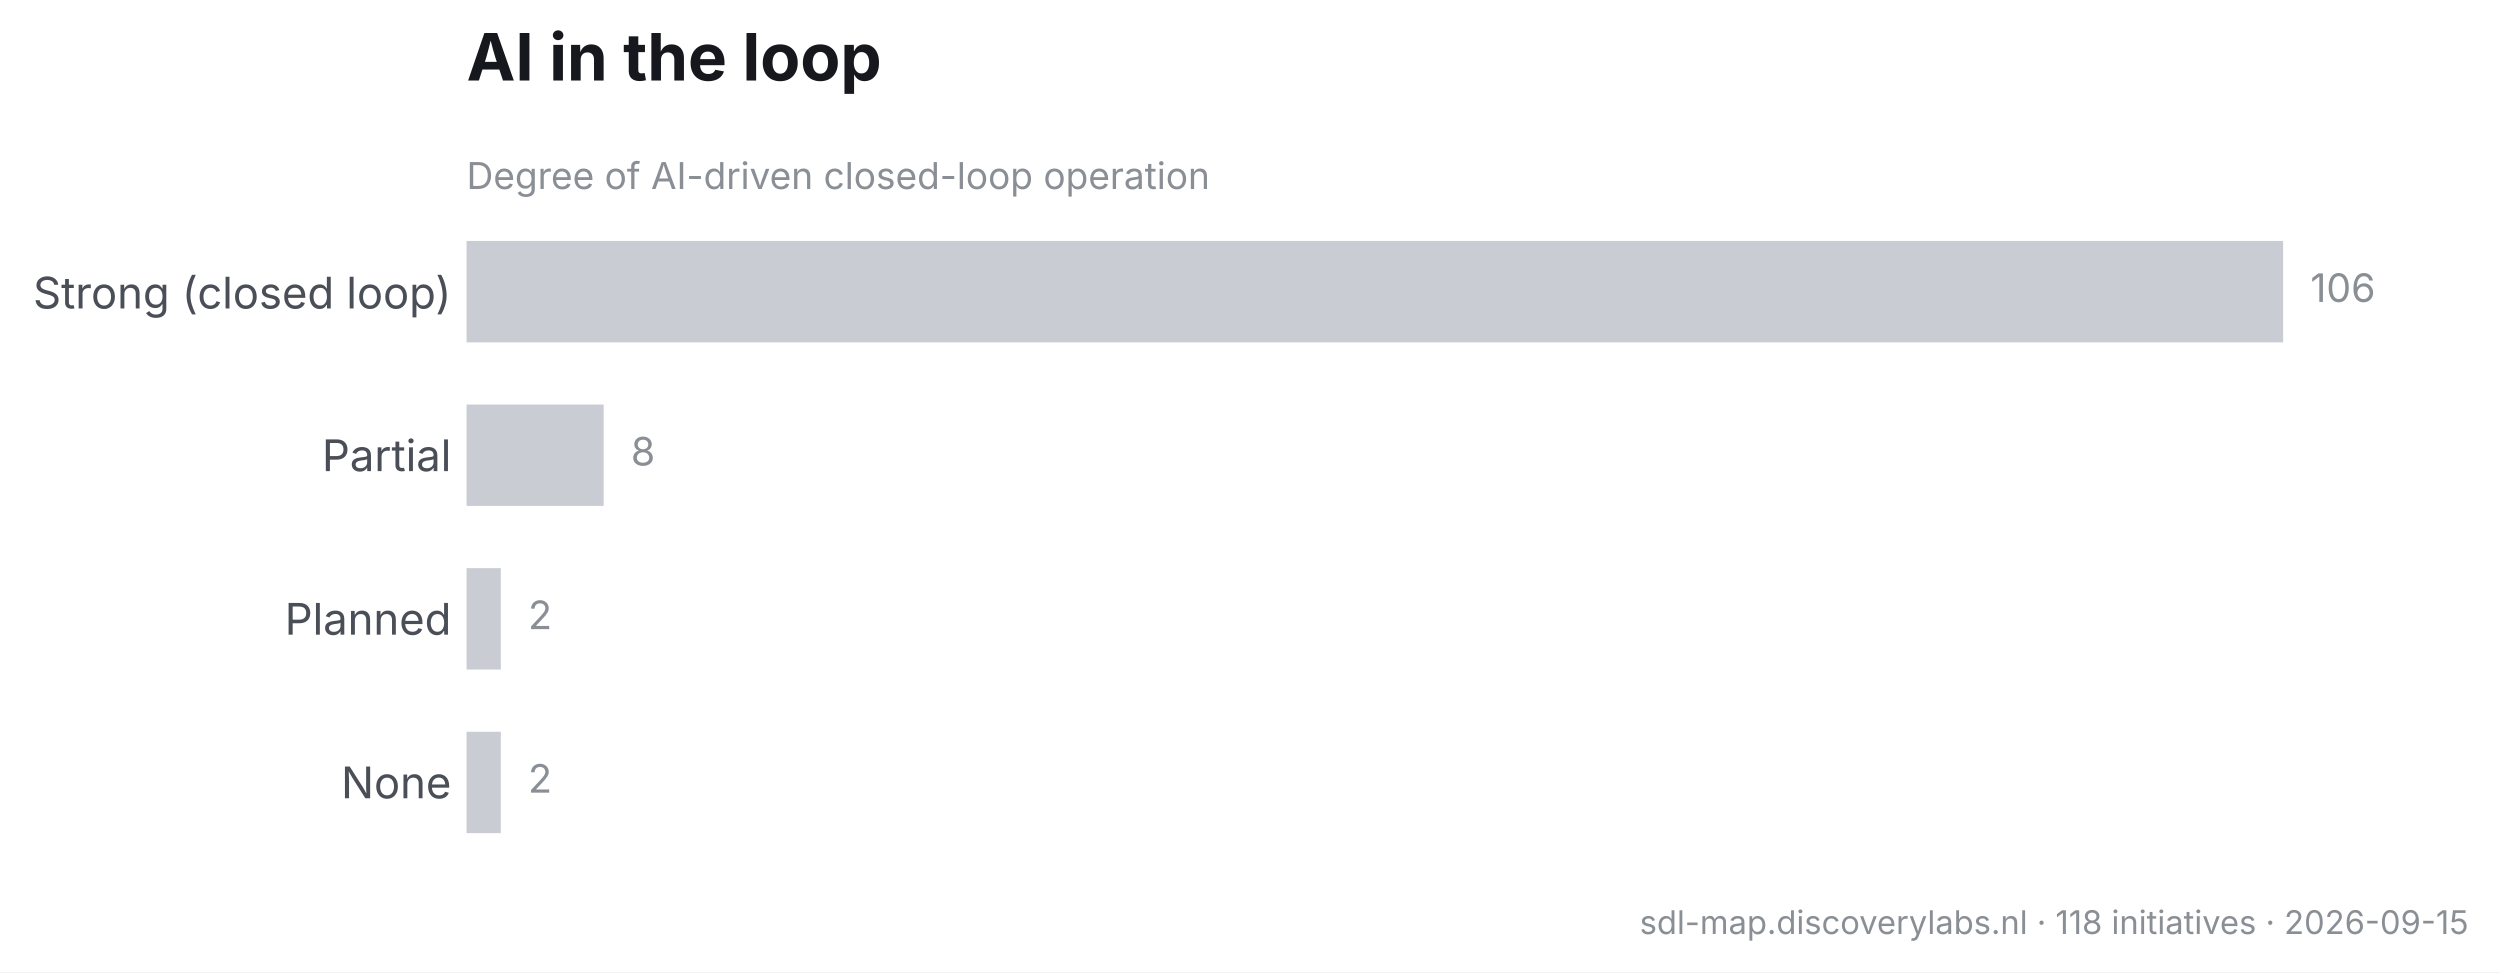
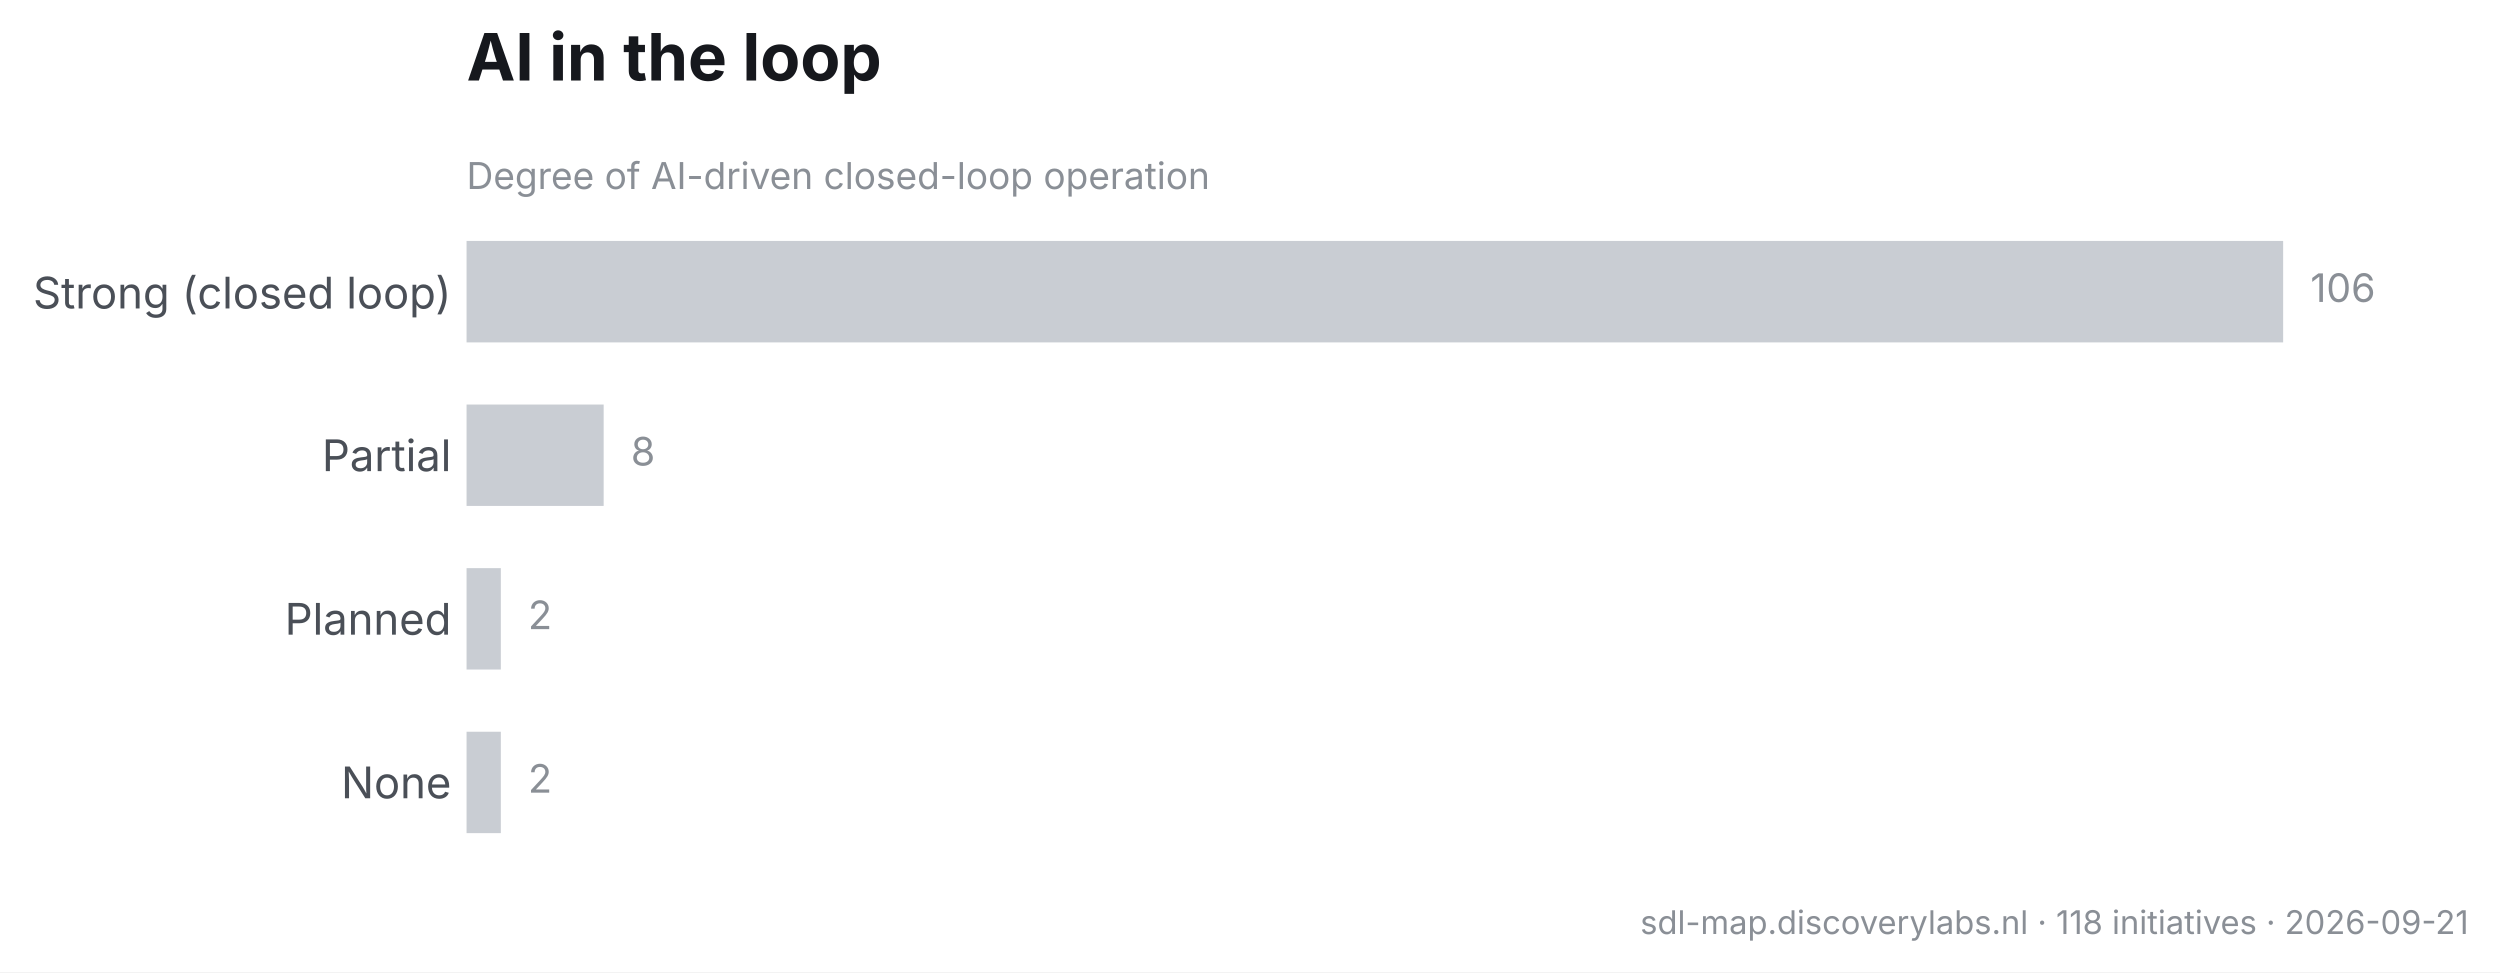
<svg xmlns="http://www.w3.org/2000/svg" width="573.399pt" height="222.984pt" viewBox="0 0 573.399 222.984" version="1.1">
  <defs>
    <style type="text/css">*{stroke-linejoin: round; stroke-linecap: butt}</style>
  </defs>
  <g id="figure_1">
    <g id="patch_1">
      <path d="M 0 222.984  L 573.399 222.984  L 573.399 0  L 0 0  z " style="fill: #ffffff" />
    </g>
    <g id="axes_1">
      <g id="patch_2">
        <path d="M 107.009 197.881  L 561.159 197.881  L 561.159 48.471  L 107.009 48.471  z " style="fill: #ffffff" />
      </g>
      <g id="matplotlib.axis_1" />
      <g id="matplotlib.axis_2">
        <g id="ytick_1">
          <g id="line2d_1" />
          <g id="text_1">
            <text style="font-size: 10px; font-family: 'Inter', 'Helvetica Neue', 'Arial', 'DejaVu Sans', 'Bitstream Vera Sans', 'Computer Modern Sans Serif', 'Lucida Grande', 'Verdana', 'Geneva', 'Lucid', 'Helvetica', 'Avant Garde', sans-serif; text-anchor: end; fill: #4a4f57" x="103.509" y="70.754" transform="rotate(-0 103.5094 70.75418)">Strong (closed loop)</text>
          </g>
        </g>
        <g id="ytick_2">
          <g id="line2d_2" />
          <g id="text_2">
            <text style="font-size: 10px; font-family: 'Inter', 'Helvetica Neue', 'Arial', 'DejaVu Sans', 'Bitstream Vera Sans', 'Computer Modern Sans Serif', 'Lucida Grande', 'Verdana', 'Geneva', 'Lucid', 'Helvetica', 'Avant Garde', sans-serif; text-anchor: end; fill: #4a4f57" x="103.509" y="108.053" transform="rotate(-0 103.5094 108.0528)">Partial</text>
          </g>
        </g>
        <g id="ytick_3">
          <g id="line2d_3" />
          <g id="text_3">
            <text style="font-size: 10px; font-family: 'Inter', 'Helvetica Neue', 'Arial', 'DejaVu Sans', 'Bitstream Vera Sans', 'Computer Modern Sans Serif', 'Lucida Grande', 'Verdana', 'Geneva', 'Lucid', 'Helvetica', 'Avant Garde', sans-serif; text-anchor: end; fill: #4a4f57" x="103.509" y="145.574" transform="rotate(-0 103.5094 145.574)">Planned</text>
          </g>
        </g>
        <g id="ytick_4">
          <g id="line2d_4" />
          <g id="text_4">
            <text style="font-size: 10px; font-family: 'Inter', 'Helvetica Neue', 'Arial', 'DejaVu Sans', 'Bitstream Vera Sans', 'Computer Modern Sans Serif', 'Lucida Grande', 'Verdana', 'Geneva', 'Lucid', 'Helvetica', 'Avant Garde', sans-serif; text-anchor: end; fill: #4a4f57" x="103.509" y="183.095" transform="rotate(-0 103.5094 183.0953)">None</text>
          </g>
        </g>
      </g>
      <g id="patch_3">
-         <path d="M 107.009 55.262  L 523.661 55.262  L 523.661 78.526  L 107.009 78.526  z " clip-path="url(#pcd1f1e561f)" style="fill: #c9cdd3" />
+         <path d="M 107.009 55.262  L 523.661 55.262  L 523.661 78.526  L 107.009 78.526  z " clip-path="url(#p51d2081c4b)" style="fill: #c9cdd3" />
      </g>
      <g id="patch_4">
-         <path d="M 107.009 92.784  L 138.455 92.784  L 138.455 116.047  L 107.009 116.047  z " clip-path="url(#pcd1f1e561f)" style="fill: #c9cdd3" />
+         <path d="M 107.009 92.784  L 138.455 92.784  L 138.455 116.047  L 107.009 116.047  z " clip-path="url(#p51d2081c4b)" style="fill: #c9cdd3" />
      </g>
      <g id="patch_5">
-         <path d="M 107.009 130.305  L 114.871 130.305  L 114.871 153.568  L 107.009 153.568  z " clip-path="url(#pcd1f1e561f)" style="fill: #c9cdd3" />
+         <path d="M 107.009 130.305  L 114.871 130.305  L 114.871 153.568  L 107.009 153.568  z " clip-path="url(#p51d2081c4b)" style="fill: #c9cdd3" />
      </g>
      <g id="patch_6">
-         <path d="M 107.009 167.826  L 114.871 167.826  L 114.871 191.089  L 107.009 191.089  z " clip-path="url(#pcd1f1e561f)" style="fill: #c9cdd3" />
+         <path d="M 107.009 167.826  L 114.871 167.826  L 114.871 191.089  L 107.009 191.089  z " clip-path="url(#p51d2081c4b)" style="fill: #c9cdd3" />
      </g>
      <g id="text_5">
        <text style="font-size: 9px; font-family: 'Inter', 'Helvetica Neue', 'Arial', 'DejaVu Sans', 'Bitstream Vera Sans', 'Computer Modern Sans Serif', 'Lucida Grande', 'Verdana', 'Geneva', 'Lucid', 'Helvetica', 'Avant Garde', sans-serif; text-anchor: start; fill: #8a8f96" x="529.911" y="69.249" transform="rotate(-0 529.9105 69.24949)">106</text>
      </g>
      <g id="text_6">
        <text style="font-size: 9px; font-family: 'Inter', 'Helvetica Neue', 'Arial', 'DejaVu Sans', 'Bitstream Vera Sans', 'Computer Modern Sans Serif', 'Lucida Grande', 'Verdana', 'Geneva', 'Lucid', 'Helvetica', 'Avant Garde', sans-serif; text-anchor: start; fill: #8a8f96" x="144.705" y="106.771" transform="rotate(-0 144.7045 106.7707)">8</text>
      </g>
      <g id="text_7">
        <text style="font-size: 9px; font-family: 'Inter', 'Helvetica Neue', 'Arial', 'DejaVu Sans', 'Bitstream Vera Sans', 'Computer Modern Sans Serif', 'Lucida Grande', 'Verdana', 'Geneva', 'Lucid', 'Helvetica', 'Avant Garde', sans-serif; text-anchor: start; fill: #8a8f96" x="121.12" y="144.292" transform="rotate(-0 121.1205 144.292)">2</text>
      </g>
      <g id="text_8">
        <text style="font-size: 9px; font-family: 'Inter', 'Helvetica Neue', 'Arial', 'DejaVu Sans', 'Bitstream Vera Sans', 'Computer Modern Sans Serif', 'Lucida Grande', 'Verdana', 'Geneva', 'Lucid', 'Helvetica', 'Avant Garde', sans-serif; text-anchor: start; fill: #8a8f96" x="121.12" y="181.813" transform="rotate(-0 121.1205 181.8132)">2</text>
      </g>
      <g id="text_9">
        <text style="font-size: 8.5px; font-family: 'Inter', 'Helvetica Neue', 'Arial', 'DejaVu Sans', 'Bitstream Vera Sans', 'Computer Modern Sans Serif', 'Lucida Grande', 'Verdana', 'Geneva', 'Lucid', 'Helvetica', 'Avant Garde', sans-serif; text-anchor: start; fill: #8a8f96" x="107.009" y="43.35" transform="rotate(-0 107.0094 43.34994)">Degree of AI-driven closed-loop operation</text>
      </g>
      <g id="text_10">
        <text style="font-weight: 650; font-size: 15px; font-family: 'Inter', 'Helvetica Neue', 'Arial', 'DejaVu Sans', 'Bitstream Vera Sans', 'Computer Modern Sans Serif', 'Lucida Grande', 'Verdana', 'Geneva', 'Lucid', 'Helvetica', 'Avant Garde', sans-serif; text-anchor: start; fill: #16181d" x="107.009" y="18.471" transform="rotate(-0 107.0094 18.47109)">AI in the loop</text>
      </g>
    </g>
    <g id="text_11">
-       <text style="font-size: 7.5px; font-family: 'Inter', 'Helvetica Neue', 'Arial', 'DejaVu Sans', 'Bitstream Vera Sans', 'Computer Modern Sans Serif', 'Lucida Grande', 'Verdana', 'Geneva', 'Lucid', 'Helvetica', 'Avant Garde', sans-serif; text-anchor: end; fill: #8a8f96" x="566.199" y="214.225" transform="rotate(-0 566.1994 214.2247)">sdl-map.discoverylabs.nl · 118 initiatives · 2026-09-15</text>
+       <text style="font-size: 7.5px; font-family: 'Inter', 'Helvetica Neue', 'Arial', 'DejaVu Sans', 'Bitstream Vera Sans', 'Computer Modern Sans Serif', 'Lucida Grande', 'Verdana', 'Geneva', 'Lucid', 'Helvetica', 'Avant Garde', sans-serif; text-anchor: end; fill: #8a8f96" x="566.199" y="214.225" transform="rotate(-0 566.1994 214.2247)">sdl-map.discoverylabs.nl · 118 initiatives · 2026-09-21</text>
    </g>
  </g>
  <defs>
-     <clipPath id="pcd1f1e561f">
+     <clipPath id="p51d2081c4b">
      <rect x="107.009" y="48.471" width="454.15" height="149.41" />
    </clipPath>
  </defs>
</svg>
